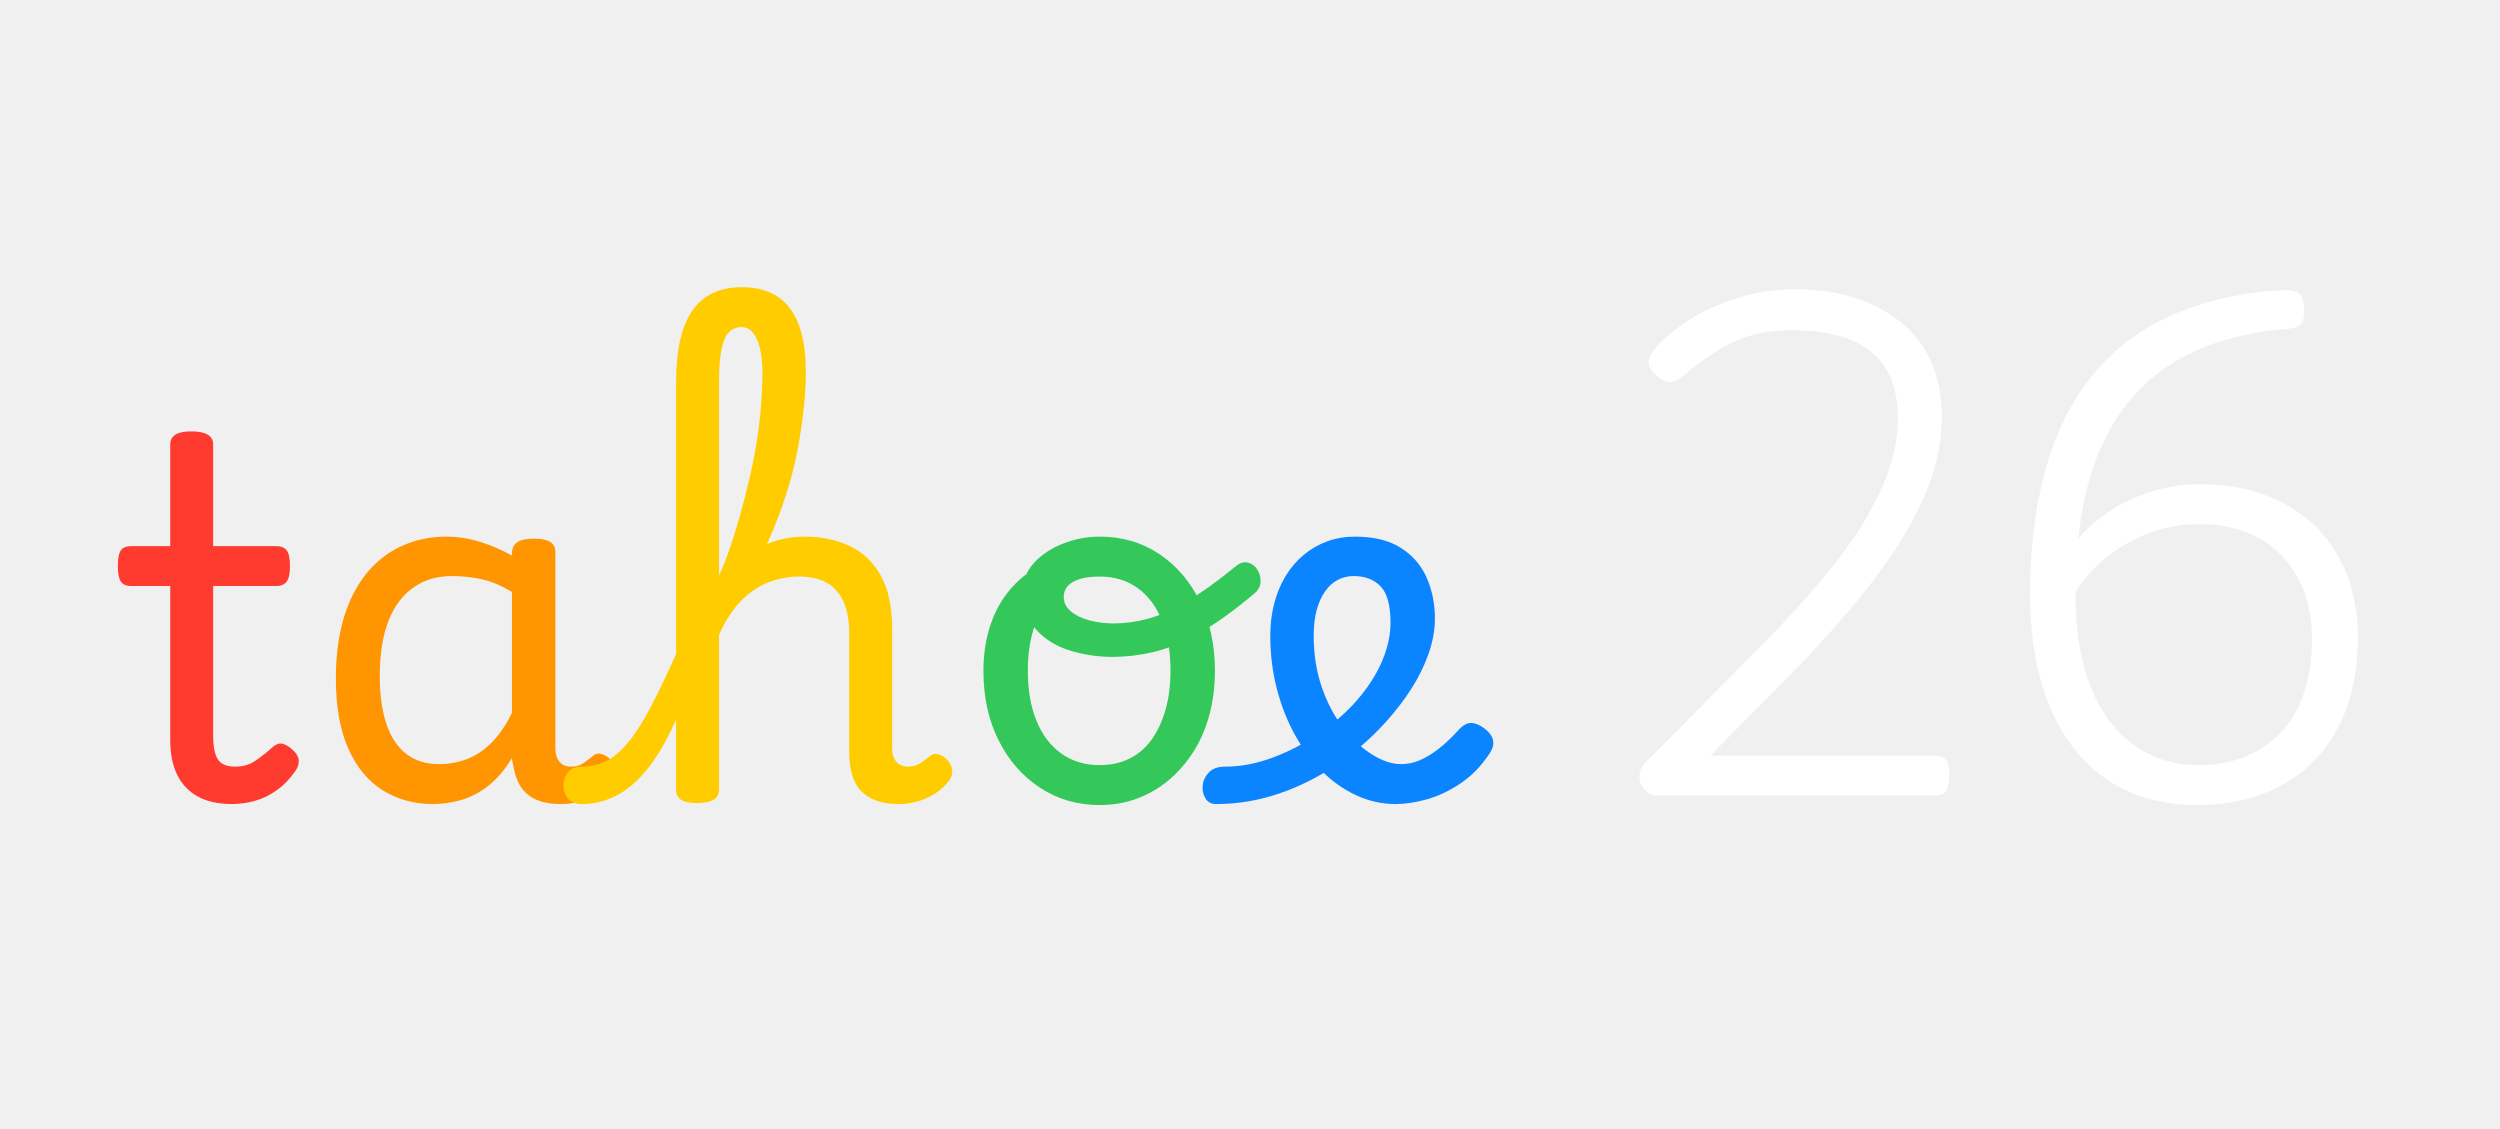
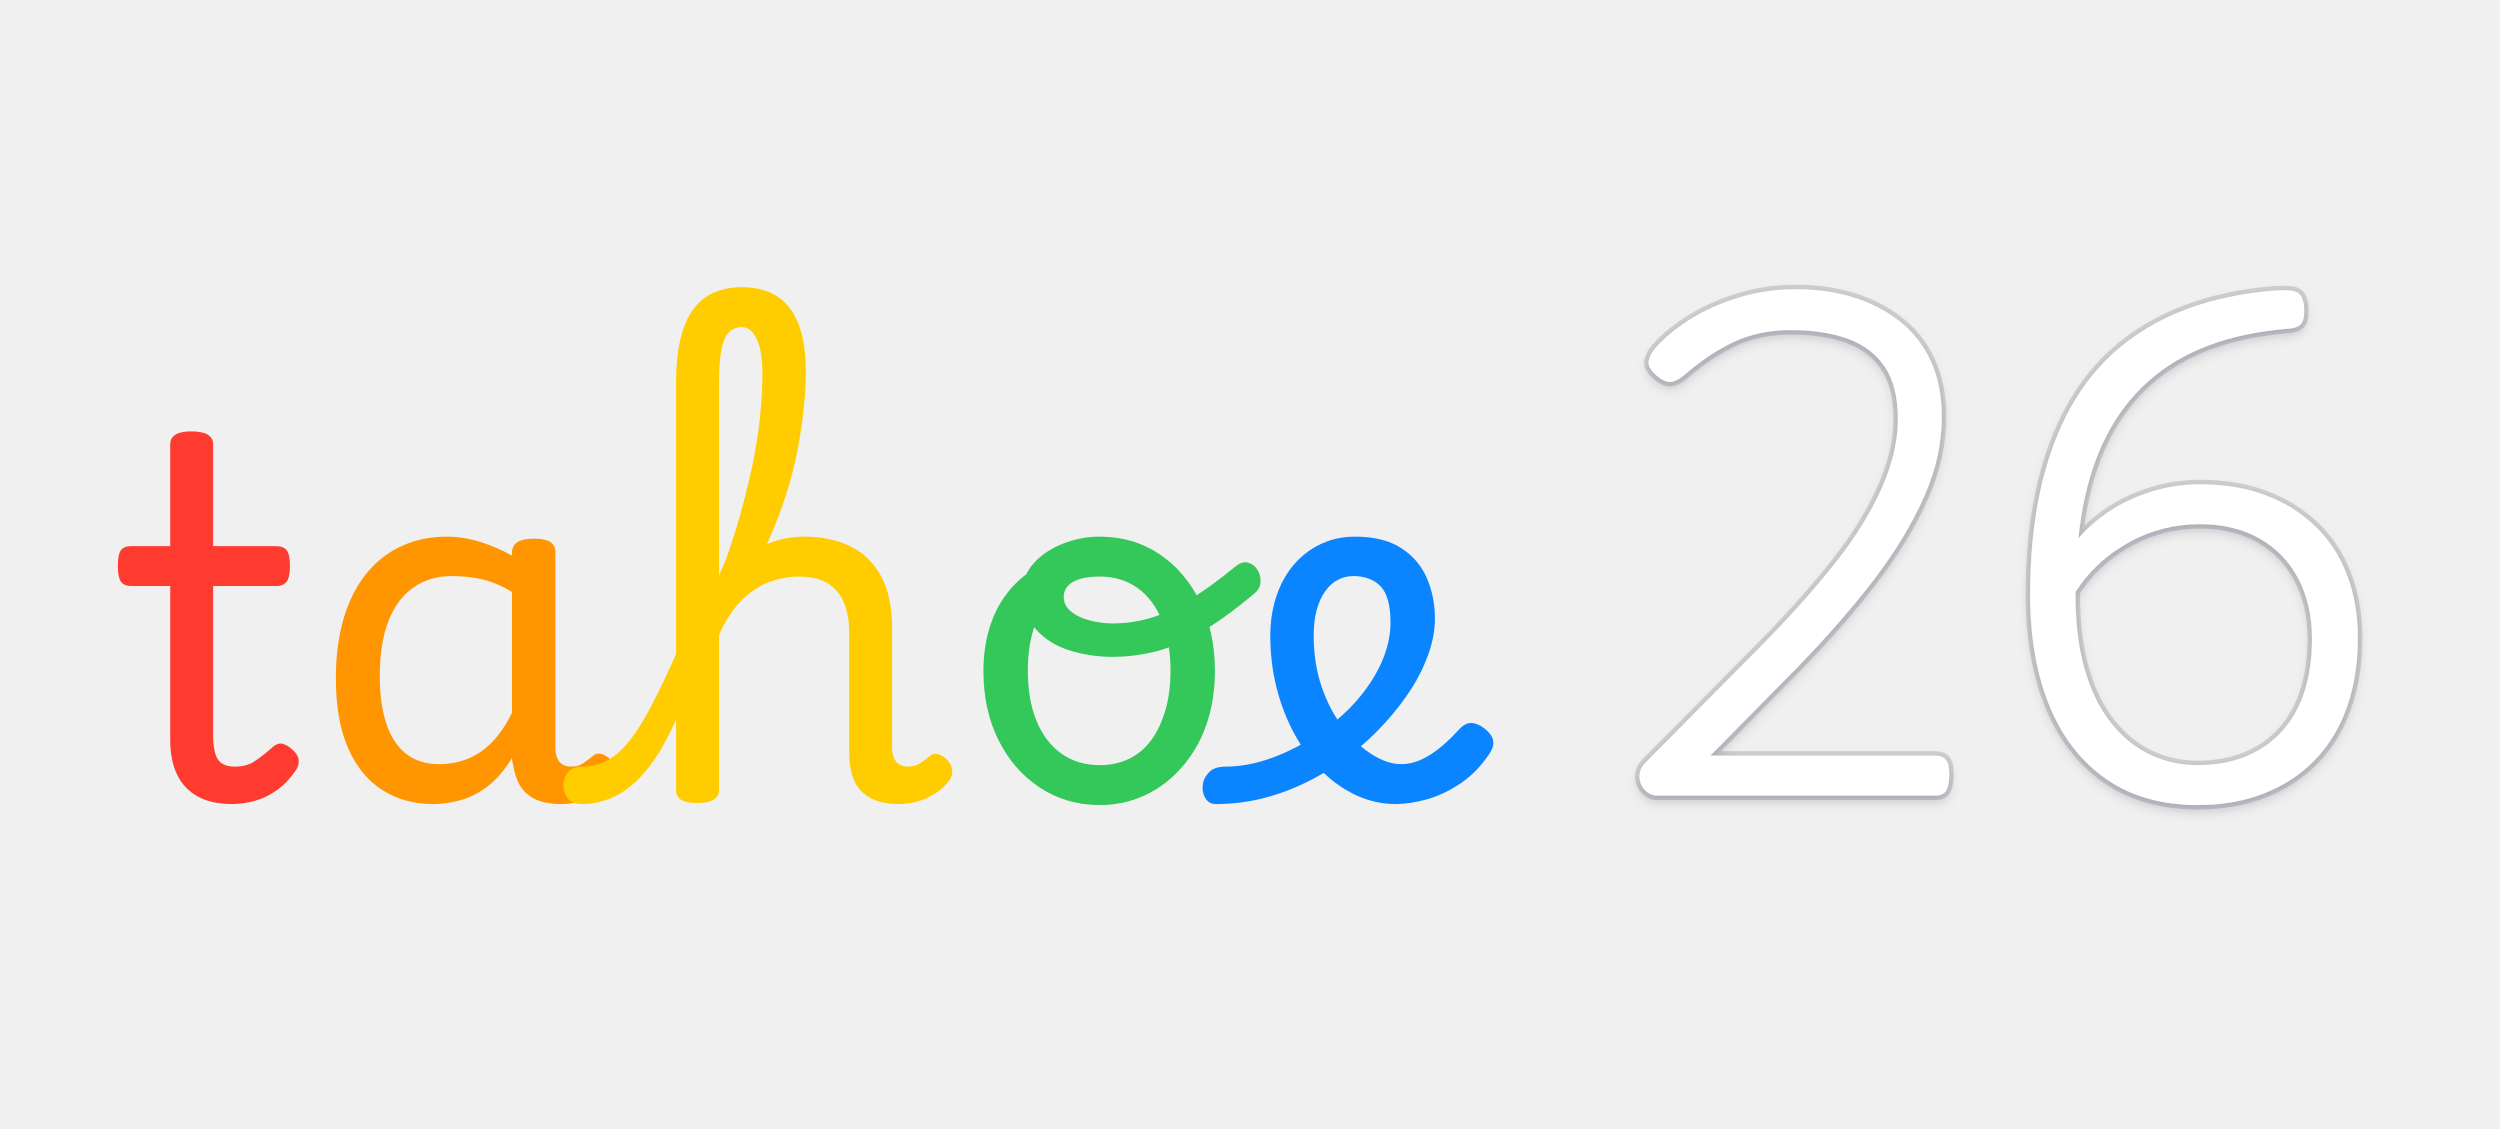
<svg xmlns="http://www.w3.org/2000/svg" viewBox="0 0 902 407" width="902" height="407" role="img" aria-label="tahoe 26">
+   <defs>
+     <filter id="digit-shadow" x="-24%" y="-28%" width="148%" height="176%" color-interpolation-filters="sRGB">
+       <feDropShadow dx="0" dy="10" stdDeviation="14" flood-color="#08111f" flood-opacity="0.22" />
+       <feDropShadow dx="0" dy="2" stdDeviation="2" flood-color="#08111f" flood-opacity="0.18" />
+     </filter>
+   </defs>
  <path d="M243 -17Q201 -17 173.5 -1.5Q146 14 132.5 42.5Q119 71 119 111V420H41Q26 420 20.0 429.0Q14 438 14 460Q14 483 20.0 491.5Q26 500 41 500H119V704Q119 717 129.5 723.5Q140 730 161 730Q183 730 194.0 723.5Q205 717 205 704V500H331Q346 500 352.5 491.5Q359 483 359 460Q359 438 352.5 429.0Q346 420 331 420H205V121Q205 87 214.5 72.5Q224 58 249 58Q272 58 288.5 69.0Q305 80 323 96Q335 107 345.5 103.5Q356 100 365 91Q376 81 376.5 70.5Q377 60 371 51Q354 26 333.0 11.0Q312 -4 289.0 -10.5Q266 -17 243 -17Z" fill="#ff3b30" transform="translate(40.000 287.040) scale(0.18 -0.18)" />
  <path d="M258 -17Q201 -17 157.0 10.5Q113 38 88.0 94.0Q63 150 63 235Q63 287 72.5 331.0Q82 375 101.0 410.0Q120 445 147.0 469.0Q174 493 209.0 506.0Q244 519 286 519Q318 519 352.0 508.5Q386 498 416 481V486Q416 501 427.0 508.0Q438 515 460 515Q482 515 492.5 508.5Q503 502 503 488V96Q503 83 507.0 74.5Q511 66 518.0 62.0Q525 58 534 58Q544 58 550.5 60.5Q557 63 563.5 68.0Q570 73 579 80Q586 86 595.0 83.5Q604 81 613 73Q622 63 623.0 52.0Q624 41 619 33Q608 17 591.0 6.0Q574 -5 554.5 -11.0Q535 -17 515 -17Q492 -17 475.0 -12.0Q458 -7 446.0 3.5Q434 14 427.5 29.0Q421 44 418 63Q418 64 417.0 67.5Q416 71 416 75Q393 38 366.5 18.0Q340 -2 312.0 -9.5Q284 -17 258 -17ZM151 239Q151 184 164.0 144.5Q177 105 203.5 84.0Q230 63 270 63Q299 63 325.5 73.0Q352 83 375.0 106.0Q398 129 416 166V408Q385 427 356.0 433.5Q327 440 295 440Q269 440 247.0 432.0Q225 424 207.0 408.0Q189 392 176.5 368.0Q164 344 157.5 312.0Q151 280 151 239Z" fill="#ff9500" transform="translate(109.840 287.040) scale(0.18 -0.18)" />
  <path d="M-66 -17Q-85 -17 -94.0 -5.5Q-103 6 -103.0 20.5Q-103 35 -94.0 46.5Q-85 58 -66 58Q-39 58 -16.5 69.5Q6 81 28.0 108.0Q50 135 74.0 181.0Q98 227 128 295Q135 312 146.5 313.0Q158 314 166.0 304.5Q174 295 169 279Q145 200 119.0 143.5Q93 87 64.0 51.5Q35 16 2.5 -0.5Q-30 -17 -66 -17ZM569 -17Q543 -17 524.0 -10.0Q505 -3 493.0 10.0Q481 23 475.5 42.5Q470 62 470 86V326Q470 361 459.5 386.5Q449 412 427.0 425.5Q405 439 368 439Q342 439 315.0 430.0Q288 421 263.5 400.0Q239 379 220.0 344.5Q201 310 190 259L175 344Q185 382 204.0 414.0Q223 446 250.0 469.5Q277 493 310.0 506.0Q343 519 380 519Q432 519 471.5 500.0Q511 481 533.5 440.5Q556 400 556 334V96Q556 83 560.0 74.5Q564 66 571.5 62.0Q579 58 588 58Q597 58 604.5 61.0Q612 64 619.0 69.5Q626 75 633 80Q641 86 651.0 82.0Q661 78 668 70Q676 60 676.5 50.0Q677 40 671 31Q660 16 643.5 5.0Q627 -6 608.0 -11.5Q589 -17 569 -17ZM165 -15Q143 -15 133.0 -8.5Q123 -2 123 11V829Q123 925 155.5 972.0Q188 1019 255 1019Q298 1019 326.5 1000.0Q355 981 369.0 943.5Q383 906 383 849Q383 816 379.5 782.0Q376 748 370.0 712.0Q364 676 354.0 639.0Q344 602 330.0 564.5Q316 527 298.5 489.0Q281 451 258.5 414.5Q236 378 209 342V11Q209 -2 198.0 -8.5Q187 -15 165 -15ZM209 441Q221 467 231.5 498.0Q242 529 251.5 563.0Q261 597 269.5 633.0Q278 669 284.0 705.5Q290 742 293.0 778.5Q296 815 296 849Q296 874 291.5 894.5Q287 915 277.5 927.0Q268 939 254 939Q239 939 229.0 929.0Q219 919 214.0 894.5Q209 870 209 829Z" fill="#ffcc00" transform="translate(221.800 287.040) scale(0.18 -0.18)" />
  <path d="M296 -19Q229 -19 176.0 16.0Q123 51 93.0 111.5Q63 172 63 250Q63 303 79.0 347.5Q95 392 127.0 424.5Q159 457 208.0 475.5Q257 494 323 494L321 450Q282 450 251.0 436.5Q220 423 197.5 396.5Q175 370 163.5 333.5Q152 297 152 250Q152 192 169.5 149.5Q187 107 219.5 84.0Q252 61 296 61Q329 61 355.5 74.0Q382 87 400.0 112.0Q418 137 428.0 172.0Q438 207 438 250Q438 308 421.0 350.5Q404 393 372.0 416.0Q340 439 296 439Q262 439 243.0 428.5Q224 418 224 398Q224 381 238.5 369.0Q253 357 276.0 351.0Q299 345 324 345Q358 345 393.0 354.5Q428 364 470.5 389.0Q513 414 568 459Q581 470 593.0 467.0Q605 464 612.0 453.0Q619 442 618.5 428.5Q618 415 606 405Q543 352 493.5 324.5Q444 297 403.0 287.5Q362 278 322 278Q277 278 235.5 291.0Q194 304 168.0 333.5Q142 363 142 410Q142 442 164.5 466.5Q187 491 222.5 505.0Q258 519 296 519Q363 519 415.0 484.5Q467 450 497.0 389.0Q527 328 527 250Q527 203 516.0 162.0Q505 121 484.0 88.0Q463 55 434.5 31.0Q406 7 371.0 -6.0Q336 -19 296 -19Z" fill="#34c759" transform="translate(343.480 287.040) scale(0.18 -0.18)" />
  <path d="M300 -17Q260 -17 222.5 0.0Q185 17 153.5 48.0Q122 79 98.5 121.5Q75 164 62.0 214.5Q49 265 49 321Q49 355 57.0 385.5Q65 416 80.0 440.5Q95 465 116.0 482.5Q137 500 163.0 509.5Q189 519 219 519Q276 519 311.5 496.0Q347 473 363.0 435.5Q379 398 379 355Q379 321 366.5 285.0Q354 249 332.0 214.5Q310 180 281 148Q238 100 183.0 62.5Q128 25 66.5 4.0Q5 -17 -60 -17Q-74 -17 -81.0 -5.5Q-88 6 -86.5 20.5Q-85 35 -74.0 46.5Q-63 58 -41 58Q5 58 53.5 76.0Q102 94 146.0 124.0Q190 154 221 189Q243 214 258.5 240.5Q274 267 282.0 294.0Q290 321 290 346Q290 399 270.0 419.5Q250 440 216 440Q199 440 184.5 432.5Q170 425 159.0 409.5Q148 394 142.0 372.0Q136 350 136 321Q136 264 152.5 216.5Q169 169 196.0 135.0Q223 101 253.5 82.0Q284 63 311 63Q330 63 348.0 70.5Q366 78 385.5 93.0Q405 108 425 130Q439 146 452.0 145.5Q465 145 479 134Q493 123 495.5 111.0Q498 99 489 85Q464 47 430.5 24.5Q397 2 363.0 -7.5Q329 -17 300 -17Z" fill="#0a84ff" transform="translate(449.500 287.040) scale(0.18 -0.18)" />
-   <path d="M80 0Q67 0 56.5 10.5Q46 21 45.0 36.5Q44 52 57 66L273 284Q323 334 363.5 379.0Q404 424 436.5 465.0Q469 506 492.5 544.5Q516 583 531.5 618.5Q547 654 555.0 688.0Q563 722 563 754Q563 820 537.0 859.0Q511 898 463.0 915.5Q415 933 348 933Q284 933 233.5 909.0Q183 885 135 843Q118 829 106.0 829.0Q94 829 79 842Q61 858 63.5 871.0Q66 884 76 896Q102 926 144.0 953.0Q186 980 241.5 997.5Q297 1015 359 1015Q420 1015 472.5 999.0Q525 983 565.5 951.5Q606 920 628.5 872.0Q651 824 651 759Q651 720 642.5 680.5Q634 641 616.0 600.0Q598 559 572.0 516.0Q546 473 510.5 427.0Q475 381 430.5 331.0Q386 281 331 226L187 80H638Q652 80 659.0 72.0Q666 64 666 43Q666 22 660.5 11.0Q655 0 638 0Z" fill="#ffffff" transform="translate(583.420 287.040) scale(0.18 -0.18)" />
-   <path d="M428 -19Q319 -19 244.0 33.5Q169 86 130.5 180.5Q92 275 92 403Q92 518 112.5 611.5Q133 705 172.5 776.5Q212 848 271.0 897.5Q330 947 407.0 975.5Q484 1004 578 1012Q616 1015 627.5 1008.5Q639 1002 641 981Q643 958 637.0 948.0Q631 938 612 936Q521 929 450.5 902.5Q380 876 329.0 830.5Q278 785 245.5 722.0Q213 659 198.0 579.0Q183 499 183 403Q183 317 201.5 253.0Q220 189 253.5 146.5Q287 104 331.5 82.5Q376 61 428 61Q482 61 524.5 78.5Q567 96 597.0 129.0Q627 162 642.0 209.0Q657 256 657 314Q657 383 629.5 435.0Q602 487 551.5 515.5Q501 544 432 544Q394 544 359.0 535.0Q324 526 293.5 509.5Q263 493 237.5 471.0Q212 449 192.5 422.0Q173 395 161 365L132 416Q147 462 176.0 500.0Q205 538 244.5 565.5Q284 593 332.5 608.5Q381 624 433 624Q506 624 564.0 602.0Q622 580 663.5 540.0Q705 500 727.0 443.0Q749 386 749 316Q749 239 727.0 177.0Q705 115 663.0 71.5Q621 28 561.5 4.5Q502 -19 428 -19Z" fill="#ffffff" transform="translate(715.900 287.040) scale(0.18 -0.18)" />
+   <g filter="url(#digit-shadow)">
+     <path d="M80 0Q67 0 56.5 10.5Q46 21 45.0 36.5Q44 52 57 66L273 284Q323 334 363.5 379.0Q404 424 436.5 465.0Q469 506 492.5 544.5Q516 583 531.5 618.5Q547 654 555.0 688.0Q563 722 563 754Q563 820 537.0 859.0Q511 898 463.0 915.5Q415 933 348 933Q284 933 233.5 909.0Q183 885 135 843Q118 829 106.0 829.0Q94 829 79 842Q61 858 63.5 871.0Q66 884 76 896Q102 926 144.0 953.0Q186 980 241.5 997.5Q297 1015 359 1015Q420 1015 472.5 999.0Q525 983 565.5 951.5Q606 920 628.5 872.0Q651 824 651 759Q651 720 642.5 680.5Q634 641 616.0 600.0Q598 559 572.0 516.0Q546 473 510.5 427.0Q475 381 430.5 331.0Q386 281 331 226L187 80H638Q652 80 659.0 72.0Q666 64 666 43Q666 22 660.5 11.0Q655 0 638 0Z" fill="#ffffff" stroke="#08111f" stroke-opacity="0.14" stroke-width="18" stroke-linejoin="round" paint-order="stroke" transform="translate(583.420 287.040) scale(0.18 -0.18)" />
+     <path d="M428 -19Q319 -19 244.0 33.5Q169 86 130.5 180.5Q92 275 92 403Q92 518 112.5 611.5Q133 705 172.5 776.5Q212 848 271.0 897.5Q330 947 407.0 975.5Q484 1004 578 1012Q616 1015 627.5 1008.5Q639 1002 641 981Q643 958 637.0 948.0Q631 938 612 936Q521 929 450.5 902.5Q380 876 329.0 830.5Q278 785 245.5 722.0Q213 659 198.0 579.0Q183 499 183 403Q183 317 201.5 253.0Q220 189 253.5 146.5Q287 104 331.5 82.5Q376 61 428 61Q482 61 524.5 78.5Q567 96 597.0 129.0Q627 162 642.0 209.0Q657 256 657 314Q657 383 629.5 435.0Q602 487 551.5 515.5Q501 544 432 544Q394 544 359.0 535.0Q324 526 293.5 509.5Q263 493 237.5 471.0Q212 449 192.5 422.0Q173 395 161 365L132 416Q147 462 176.0 500.0Q205 538 244.5 565.5Q284 593 332.5 608.5Q381 624 433 624Q506 624 564.0 602.0Q622 580 663.5 540.0Q705 500 727.0 443.0Q749 386 749 316Q749 239 727.0 177.0Q705 115 663.0 71.5Q621 28 561.5 4.5Q502 -19 428 -19Z" fill="#ffffff" stroke="#08111f" stroke-opacity="0.14" stroke-width="18" stroke-linejoin="round" paint-order="stroke" transform="translate(715.900 287.040) scale(0.18 -0.18)" />
+   </g>
</svg>
